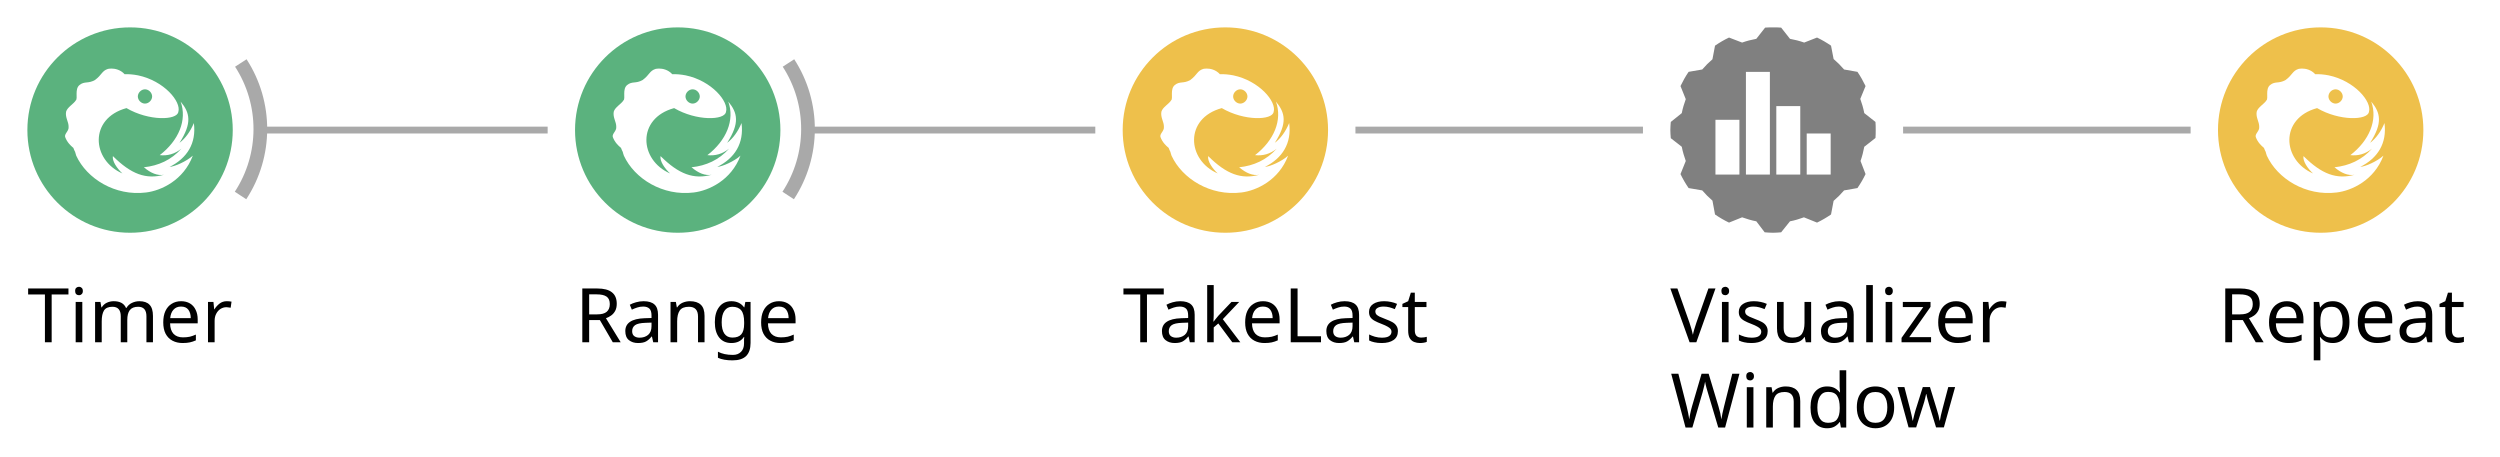
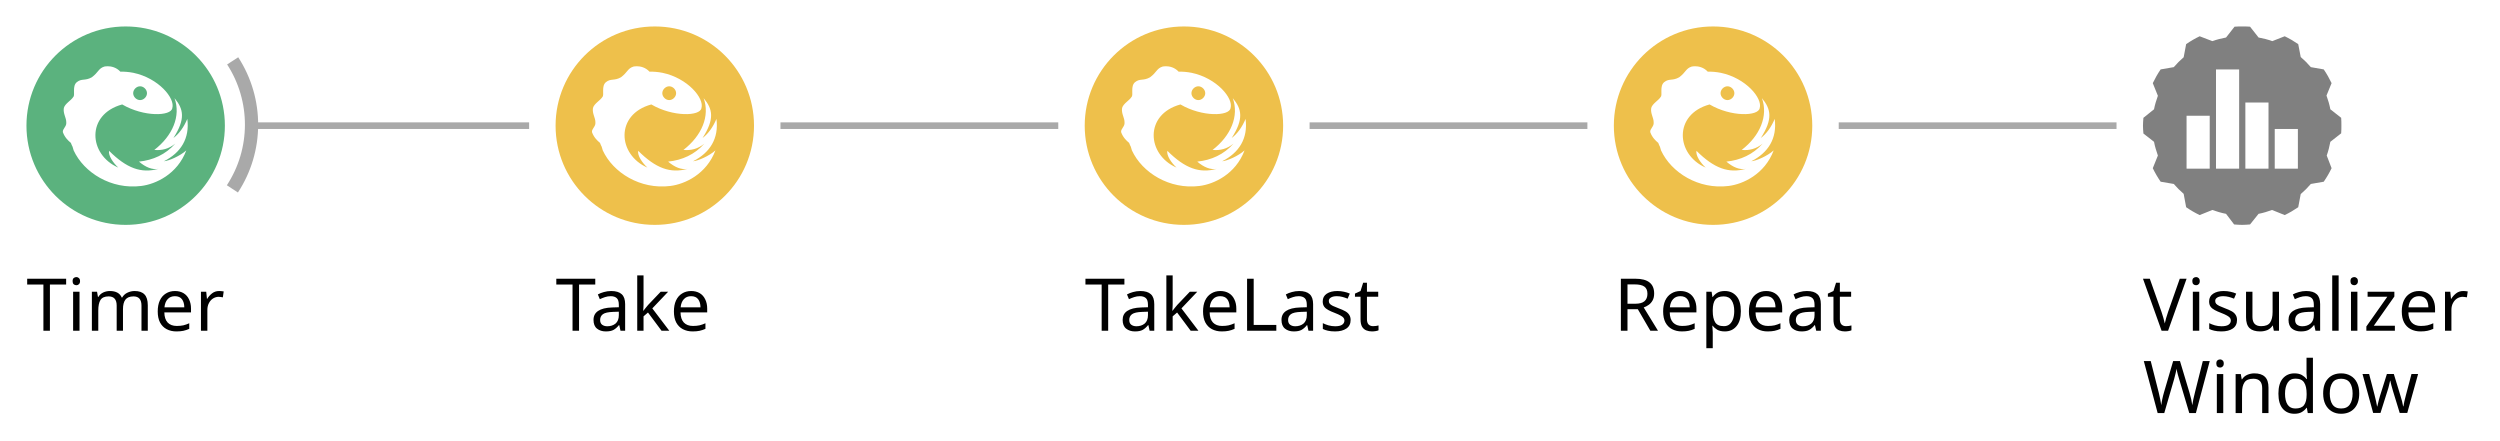
- <svg xmlns="http://www.w3.org/2000/svg" width="365.195" height="66.65" id="SvgGdi_output">
+ <svg xmlns="http://www.w3.org/2000/svg" width="377.979" height="66.65" id="SvgGdi_output">
  <style>text { fill: #000; } @media (prefers-color-scheme: dark) { text { fill: #eee; } }</style>
  <rect id="background" height="100.00%" style="fill:none;" width="100.00%" y="0.00" x="0.00" />
  <g style="shape-rendering:auto;" id="root_group">
    <line y1="19.00" style="stroke:rgb(169,169,169);fill:none;stroke-linecap:butt;stroke-miterlimit:9;opacity:1;stroke-width:1;stroke-linejoin:miter;" id="2" x2="320.00" y2="19.00" x1="278.00" />
    <line y1="19.00" style="stroke:rgb(169,169,169);fill:none;stroke-linecap:butt;stroke-miterlimit:9;opacity:1;stroke-width:1;stroke-linejoin:miter;" id="3" x2="240.00" y2="19.00" x1="198.00" />
    <line y1="19.00" style="stroke:rgb(169,169,169);fill:none;stroke-linecap:butt;stroke-miterlimit:9;opacity:1;stroke-width:1;stroke-linejoin:miter;" id="4" x2="160.00" y2="19.00" x1="118.00" />
    <line y1="19.00" style="stroke:rgb(169,169,169);fill:none;stroke-linecap:butt;stroke-miterlimit:9;opacity:1;stroke-width:1;stroke-linejoin:miter;" id="5" x2="80.00" y2="19.00" x1="38.00" />
-     <ellipse id="38" cy="15.00" cx="15.00" transform="matrix(1.00 0.00 0.00 1.00 324.00 4.00 ) " rx="15.00" ry="15.00" style="stroke:none;opacity:1;fill:rgb(238,192,75);" />
-     <path d="M 12.246 6.014 12.246 6.02 C 12.058 6.02 11.895 6.04 11.767 6.066 10.869 6.353 10.896 6.934 9.877 7.686 8.863 8.264 8.353 7.82 7.615 8.42 6.878 9.016 7.393 10.383 7.084 10.648 6.777 11.18 5.826 11.655 5.652 12.326 5.509 13.185 6.042 13.797 6.021 14.533 6.083 15.146 5.411 15.495 5.508 15.992 5.797 16.804 6.354 17.292 6.617 17.518 6.663 17.55 6.7 17.599 6.715 17.602 6.791 17.792 6.859 17.986 6.955 18.166 6.95 18.14 6.949 18.114 6.943 18.088 6.998 18.305 7.055 18.524 7.133 18.738 8.683 22.099 12.814 24.686 17.342 24.117 19.541 23.848 22.824 22.332 24.166 18.738 23.22 19.587 21.532 20.324 20.777 20.381 23.33 19.105 24.707 16.937 24.32 13.975 23.792 15.233 23.093 16.201 22.221 16.865 24.075 13.976 23.757 12.481 22.385 10.84 23.366 13.539 22.097 16.534 19.332 18.664 20.452 18.785 21.517 18.516 22.502 17.713 21.013 19.374 19.15 20.208 17.014 20.436 18.034 21.303 19.018 21.695 19.959 21.527 17.345 22.249 15.155 21.454 12.49 18.801 12.351 19.515 13.105 20.628 13.883 21.338 9.373 19.383 8.976 13.296 14.469 11.793 14.472 11.793 14.475 11.794 14.478 11.793 17.75 13.707 21.865 13.581 22.051 12.344 22.509 10.861 19.965 7.805 16.162 7.008 15.462 6.871 14.792 6.817 14.154 6.836 14.167 6.836 14.179 6.836 14.191 6.826 13.584 6.177 12.81 6.012 12.246 6.014 z M 17.178 9.047 C 17.724 9.047 18.223 9.544 18.223 10.09 18.223 10.636 17.724 11.133 17.178 11.133 16.632 11.133 16.135 10.636 16.135 10.09 16.135 9.544 16.632 9.047 17.178 9.047 z " style="stroke:none;fill-rule:evenodd;opacity:1;fill:rgb(255,255,255);" transform="matrix(1.00 0.00 0.00 1.00 324.00 4.00 ) " id="41" />
-     <text id="42" transform="matrix(1.00 0.00 0.00 1.00 0.00 0.00 ) " x="324.00px" y="39.00px" style="stroke:none;clip-path:url(#44_text_clipper);font-family:Microsoft Sans Serif;font-size:8.25pt;opacity:1;">
-       <tspan dy="8.25pt" id="46">Repeat</tspan>
+     <path transform="matrix(1.00 0.00 0.00 1.00 324.00 4.00 ) " id="38" d="M 15 0 C 15.401 0 15.794 0 16.187 0.033 L 17.476 1.671 C 18.195 1.804 18.878 1.977 19.552 2.218 L 21.429 1.483 C 22.14 1.823 22.829 2.227 23.473 2.67 L 23.849 4.621 C 24.395 5.087 24.913 5.605 25.379 6.151 L 27.33 6.494 C 27.773 7.138 28.177 7.861 28.517 8.571 L 27.746 10.448 C 27.987 11.122 28.196 11.805 28.329 12.523 L 29.967 13.813 C 29.998 14.206 30 14.599 30 15 30 15.392 29.997 15.769 29.967 16.154 L 28.329 17.44 C 28.198 18.146 28.017 18.852 27.782 19.516 L 28.517 21.429 C 28.176 22.143 27.775 22.826 27.33 23.473 L 25.379 23.813 C 24.913 24.358 24.395 24.877 23.849 25.342 L 23.473 27.33 C 22.828 27.774 22.14 28.177 21.429 28.517 L 19.516 27.746 C 18.851 27.982 18.184 28.198 17.476 28.329 L 16.187 29.934 C 15.793 29.965 15.401 30 15 30 14.599 30 14.173 29.966 13.78 29.934 L 12.56 28.329 C 11.862 28.2 11.141 27.977 10.484 27.746 L 8.571 28.517 C 7.856 28.176 7.174 27.776 6.527 27.33 L 6.151 25.306 C 5.617 24.848 5.114 24.348 4.658 23.813 L 2.67 23.473 C 2.225 22.826 1.824 22.143 1.483 21.429 L 2.254 19.516 C 2.023 18.859 1.8 18.138 1.671 17.44 L 0.066 16.187 C 0.035 15.794 -9.272993E-05 15.401 -9.272993E-05 15 -9.272993E-05 14.599 0.035 14.206 0.066 13.813 L 1.671 12.524 C 1.802 11.816 2.019 11.149 2.254 10.484 L 1.483 8.571 C 1.823 7.861 2.227 7.138 2.67 6.494 L 4.658 6.151 C 5.114 5.616 5.617 5.116 6.151 4.658 L 6.527 2.67 C 7.174 2.225 7.857 1.824 8.571 1.483 L 10.484 2.218 C 11.148 1.983 11.854 1.802 12.56 1.671 L 13.846 0.033 C 14.231 0.003 14.608 -0 15 -0 z " style="stroke:none;fill-rule:evenodd;opacity:1;fill:rgb(128,128,128);" />
+     <rect id="45" height="8.00" style="stroke:none;opacity:1;fill:rgb(255,255,255);" transform="matrix(1.00 0.00 0.00 1.00 324.00 4.00 ) " width="3.50" y="13.50" x="6.59" />
+     <rect id="46" height="15.00" style="stroke:none;opacity:1;fill:rgb(255,255,255);" transform="matrix(1.00 0.00 0.00 1.00 324.00 4.00 ) " width="3.50" y="6.50" x="11.04" />
+     <rect id="47" height="10.00" style="stroke:none;opacity:1;fill:rgb(255,255,255);" transform="matrix(1.00 0.00 0.00 1.00 324.00 4.00 ) " width="3.50" y="11.50" x="15.48" />
+     <rect id="48" height="6.00" style="stroke:none;opacity:1;fill:rgb(255,255,255);" transform="matrix(1.00 0.00 0.00 1.00 324.00 4.00 ) " width="3.50" y="15.50" x="19.92" />
+     <text id="49" transform="matrix(1.00 0.00 0.00 1.00 0.00 0.00 ) " x="324.00px" y="39.00px" style="stroke:none;clip-path:url(#51_text_clipper);font-family:Microsoft Sans Serif;font-size:8.25pt;opacity:1;">
+       <tspan dy="8.25pt" id="53">Visualizer</tspan>
    </text>
-     <path transform="matrix(1.00 0.00 0.00 1.00 244.00 4.00 ) " id="50" d="M 15 0 C 15.401 0 15.794 0 16.187 0.033 L 17.476 1.671 C 18.195 1.804 18.878 1.977 19.552 2.218 L 21.429 1.483 C 22.14 1.823 22.829 2.227 23.473 2.67 L 23.849 4.621 C 24.395 5.087 24.913 5.605 25.379 6.151 L 27.33 6.494 C 27.773 7.138 28.177 7.861 28.517 8.571 L 27.746 10.448 C 27.987 11.122 28.196 11.805 28.329 12.523 L 29.967 13.813 C 29.998 14.206 30 14.599 30 15 30 15.392 29.997 15.769 29.967 16.154 L 28.329 17.44 C 28.198 18.146 28.017 18.852 27.782 19.516 L 28.517 21.429 C 28.176 22.143 27.775 22.826 27.33 23.473 L 25.379 23.813 C 24.913 24.358 24.395 24.877 23.849 25.342 L 23.473 27.33 C 22.828 27.774 22.14 28.177 21.429 28.517 L 19.516 27.746 C 18.851 27.982 18.184 28.198 17.476 28.329 L 16.187 29.934 C 15.793 29.965 15.401 30 15 30 14.599 30 14.173 29.966 13.78 29.934 L 12.56 28.329 C 11.862 28.2 11.141 27.977 10.484 27.746 L 8.571 28.517 C 7.856 28.176 7.174 27.776 6.527 27.33 L 6.151 25.306 C 5.617 24.848 5.114 24.348 4.658 23.813 L 2.67 23.473 C 2.225 22.826 1.824 22.143 1.483 21.429 L 2.254 19.516 C 2.023 18.859 1.8 18.138 1.671 17.44 L 0.066 16.187 C 0.035 15.794 -9.272993E-05 15.401 -9.272993E-05 15 -9.272993E-05 14.599 0.035 14.206 0.066 13.813 L 1.671 12.524 C 1.802 11.816 2.019 11.149 2.254 10.484 L 1.483 8.571 C 1.823 7.861 2.227 7.138 2.67 6.494 L 4.658 6.151 C 5.114 5.616 5.617 5.116 6.151 4.658 L 6.527 2.67 C 7.174 2.225 7.857 1.824 8.571 1.483 L 10.484 2.218 C 11.148 1.983 11.854 1.802 12.56 1.671 L 13.846 0.033 C 14.231 0.003 14.608 -0 15 -0 z " style="stroke:none;fill-rule:evenodd;opacity:1;fill:rgb(128,128,128);" />
-     <rect id="57" height="8.00" style="stroke:none;opacity:1;fill:rgb(255,255,255);" transform="matrix(1.00 0.00 0.00 1.00 244.00 4.00 ) " width="3.50" y="13.50" x="6.59" />
-     <rect id="58" height="15.00" style="stroke:none;opacity:1;fill:rgb(255,255,255);" transform="matrix(1.00 0.00 0.00 1.00 244.00 4.00 ) " width="3.50" y="6.50" x="11.04" />
-     <rect id="59" height="10.00" style="stroke:none;opacity:1;fill:rgb(255,255,255);" transform="matrix(1.00 0.00 0.00 1.00 244.00 4.00 ) " width="3.50" y="11.50" x="15.48" />
-     <rect id="60" height="6.00" style="stroke:none;opacity:1;fill:rgb(255,255,255);" transform="matrix(1.00 0.00 0.00 1.00 244.00 4.00 ) " width="3.50" y="15.50" x="19.92" />
-     <text id="61" transform="matrix(1.00 0.00 0.00 1.00 0.00 0.00 ) " x="244.00px" y="39.00px" style="stroke:none;clip-path:url(#63_text_clipper);font-family:Microsoft Sans Serif;font-size:8.25pt;opacity:1;">
-       <tspan dy="8.25pt" id="65">Visualizer</tspan>
+     <text id="55" transform="matrix(1.00 0.00 0.00 1.00 0.00 0.00 ) " x="324.00px" y="51.45px" style="stroke:none;clip-path:url(#57_text_clipper);font-family:Microsoft Sans Serif;font-size:8.25pt;opacity:1;">
+       <tspan dy="8.25pt" id="59">Window</tspan>
    </text>
-     <text id="67" transform="matrix(1.00 0.00 0.00 1.00 0.00 0.00 ) " x="244.00px" y="51.45px" style="stroke:none;clip-path:url(#69_text_clipper);font-family:Microsoft Sans Serif;font-size:8.25pt;opacity:1;">
-       <tspan dy="8.25pt" id="71">Window</tspan>
+     <ellipse id="63" cy="15.00" cx="15.00" transform="matrix(1.00 0.00 0.00 1.00 244.00 4.00 ) " rx="15.00" ry="15.00" style="stroke:none;opacity:1;fill:rgb(238,192,75);" />
+     <path d="M 12.246 6.014 12.246 6.02 C 12.058 6.02 11.895 6.04 11.767 6.066 10.869 6.353 10.896 6.934 9.877 7.686 8.863 8.264 8.353 7.82 7.615 8.42 6.878 9.016 7.393 10.383 7.084 10.648 6.777 11.18 5.826 11.655 5.652 12.326 5.509 13.185 6.042 13.797 6.021 14.533 6.083 15.146 5.411 15.495 5.508 15.992 5.797 16.804 6.354 17.292 6.617 17.518 6.663 17.55 6.7 17.599 6.715 17.602 6.791 17.792 6.859 17.986 6.955 18.166 6.95 18.14 6.949 18.114 6.943 18.088 6.998 18.305 7.055 18.524 7.133 18.738 8.683 22.099 12.814 24.686 17.342 24.117 19.541 23.848 22.824 22.332 24.166 18.738 23.22 19.587 21.532 20.324 20.777 20.381 23.33 19.105 24.707 16.937 24.32 13.975 23.792 15.233 23.093 16.201 22.221 16.865 24.075 13.976 23.757 12.481 22.385 10.84 23.366 13.539 22.097 16.534 19.332 18.664 20.452 18.785 21.517 18.516 22.502 17.713 21.013 19.374 19.15 20.208 17.014 20.436 18.034 21.303 19.018 21.695 19.959 21.527 17.345 22.249 15.155 21.454 12.49 18.801 12.351 19.515 13.105 20.628 13.883 21.338 9.373 19.383 8.976 13.296 14.469 11.793 14.472 11.793 14.475 11.794 14.478 11.793 17.75 13.707 21.865 13.581 22.051 12.344 22.509 10.861 19.965 7.805 16.162 7.008 15.462 6.871 14.792 6.817 14.154 6.836 14.167 6.836 14.179 6.836 14.191 6.826 13.584 6.177 12.81 6.012 12.246 6.014 z M 17.178 9.047 C 17.724 9.047 18.223 9.544 18.223 10.09 18.223 10.636 17.724 11.133 17.178 11.133 16.632 11.133 16.135 10.636 16.135 10.09 16.135 9.544 16.632 9.047 17.178 9.047 z " style="stroke:none;fill-rule:evenodd;opacity:1;fill:rgb(255,255,255);" transform="matrix(1.00 0.00 0.00 1.00 244.00 4.00 ) " id="66" />
+     <text id="67" transform="matrix(1.00 0.00 0.00 1.00 0.00 0.00 ) " x="244.00px" y="39.00px" style="stroke:none;clip-path:url(#69_text_clipper);font-family:Microsoft Sans Serif;font-size:8.25pt;opacity:1;">
+       <tspan dy="8.25pt" id="71">Repeat</tspan>
    </text>
    <ellipse id="73" cy="15.00" cx="15.00" transform="matrix(1.00 0.00 0.00 1.00 164.00 4.00 ) " rx="15.00" ry="15.00" style="stroke:none;opacity:1;fill:rgb(238,192,75);" />
    <path d="M 12.246 6.014 12.246 6.02 C 12.058 6.02 11.895 6.04 11.767 6.066 10.869 6.353 10.896 6.934 9.877 7.686 8.863 8.264 8.353 7.82 7.615 8.42 6.878 9.016 7.393 10.383 7.084 10.648 6.777 11.18 5.826 11.655 5.652 12.326 5.509 13.185 6.042 13.797 6.021 14.533 6.083 15.146 5.411 15.495 5.508 15.992 5.797 16.804 6.354 17.292 6.617 17.518 6.663 17.55 6.7 17.599 6.715 17.602 6.791 17.792 6.859 17.986 6.955 18.166 6.95 18.14 6.949 18.114 6.943 18.088 6.998 18.305 7.055 18.524 7.133 18.738 8.683 22.099 12.814 24.686 17.342 24.117 19.541 23.848 22.824 22.332 24.166 18.738 23.22 19.587 21.532 20.324 20.777 20.381 23.33 19.105 24.707 16.937 24.32 13.975 23.792 15.233 23.093 16.201 22.221 16.865 24.075 13.976 23.757 12.481 22.385 10.84 23.366 13.539 22.097 16.534 19.332 18.664 20.452 18.785 21.517 18.516 22.502 17.713 21.013 19.374 19.15 20.208 17.014 20.436 18.034 21.303 19.018 21.695 19.959 21.527 17.345 22.249 15.155 21.454 12.49 18.801 12.351 19.515 13.105 20.628 13.883 21.338 9.373 19.383 8.976 13.296 14.469 11.793 14.472 11.793 14.475 11.794 14.478 11.793 17.75 13.707 21.865 13.581 22.051 12.344 22.509 10.861 19.965 7.805 16.162 7.008 15.462 6.871 14.792 6.817 14.154 6.836 14.167 6.836 14.179 6.836 14.191 6.826 13.584 6.177 12.81 6.012 12.246 6.014 z M 17.178 9.047 C 17.724 9.047 18.223 9.544 18.223 10.09 18.223 10.636 17.724 11.133 17.178 11.133 16.632 11.133 16.135 10.636 16.135 10.09 16.135 9.544 16.632 9.047 17.178 9.047 z " style="stroke:none;fill-rule:evenodd;opacity:1;fill:rgb(255,255,255);" transform="matrix(1.00 0.00 0.00 1.00 164.00 4.00 ) " id="74" />
    <text id="75" transform="matrix(1.00 0.00 0.00 1.00 0.00 0.00 ) " x="164.00px" y="39.00px" style="stroke:none;clip-path:url(#77_text_clipper);font-family:Microsoft Sans Serif;font-size:8.25pt;opacity:1;">
      <tspan dy="8.25pt" id="79">TakeLast</tspan>
    </text>
-     <path d="M 31.179 5.2 C 34.998 11.092 34.981 18.682 31.136 24.557 " style="stroke:rgb(169,169,169);fill:none;stroke-linecap:butt;stroke-miterlimit:9;opacity:1;stroke-width:2;stroke-linejoin:miter;" transform="matrix(1.00 0.00 0.00 1.00 84.00 4.00 ) " id="84" />
-     <ellipse id="85" cy="15.00" cx="15.00" transform="matrix(1.00 0.00 0.00 1.00 84.00 4.00 ) " rx="15.00" ry="15.00" style="stroke:none;opacity:1;fill:rgb(91,178,126);" />
-     <path d="M 12.246 6.014 12.246 6.02 C 12.058 6.02 11.895 6.04 11.767 6.066 10.869 6.353 10.896 6.934 9.877 7.686 8.863 8.264 8.353 7.82 7.615 8.42 6.878 9.016 7.393 10.383 7.084 10.648 6.777 11.18 5.826 11.655 5.652 12.326 5.509 13.185 6.042 13.797 6.021 14.533 6.083 15.146 5.411 15.495 5.508 15.992 5.797 16.804 6.354 17.292 6.617 17.518 6.663 17.55 6.7 17.599 6.715 17.602 6.791 17.792 6.859 17.986 6.955 18.166 6.95 18.14 6.949 18.114 6.943 18.088 6.998 18.305 7.055 18.524 7.133 18.738 8.683 22.099 12.814 24.686 17.342 24.117 19.541 23.848 22.824 22.332 24.166 18.738 23.22 19.587 21.532 20.324 20.777 20.381 23.33 19.105 24.707 16.937 24.32 13.975 23.792 15.233 23.093 16.201 22.221 16.865 24.075 13.976 23.757 12.481 22.385 10.84 23.366 13.539 22.097 16.534 19.332 18.664 20.452 18.785 21.517 18.516 22.502 17.713 21.013 19.374 19.15 20.208 17.014 20.436 18.034 21.303 19.018 21.695 19.959 21.527 17.345 22.249 15.155 21.454 12.49 18.801 12.351 19.515 13.105 20.628 13.883 21.338 9.373 19.383 8.976 13.296 14.469 11.793 14.472 11.793 14.475 11.794 14.478 11.793 17.75 13.707 21.865 13.581 22.051 12.344 22.509 10.861 19.965 7.805 16.162 7.008 15.462 6.871 14.792 6.817 14.154 6.836 14.167 6.836 14.179 6.836 14.191 6.826 13.584 6.177 12.81 6.012 12.246 6.014 z M 17.178 9.047 C 17.724 9.047 18.223 9.544 18.223 10.09 18.223 10.636 17.724 11.133 17.178 11.133 16.632 11.133 16.135 10.636 16.135 10.09 16.135 9.544 16.632 9.047 17.178 9.047 z " style="stroke:none;fill-rule:evenodd;opacity:1;fill:rgb(255,255,255);" transform="matrix(1.00 0.00 0.00 1.00 84.00 4.00 ) " id="86" />
-     <text id="87" transform="matrix(1.00 0.00 0.00 1.00 0.00 0.00 ) " x="84.00px" y="39.00px" style="stroke:none;clip-path:url(#89_text_clipper);font-family:Microsoft Sans Serif;font-size:8.25pt;opacity:1;">
-       <tspan dy="8.25pt" id="91">Range</tspan>
+     <ellipse id="81" cy="15.00" cx="15.00" transform="matrix(1.00 0.00 0.00 1.00 84.00 4.00 ) " rx="15.00" ry="15.00" style="stroke:none;opacity:1;fill:rgb(238,192,75);" />
+     <path d="M 12.246 6.014 12.246 6.02 C 12.058 6.02 11.895 6.04 11.767 6.066 10.869 6.353 10.896 6.934 9.877 7.686 8.863 8.264 8.353 7.82 7.615 8.42 6.878 9.016 7.393 10.383 7.084 10.648 6.777 11.18 5.826 11.655 5.652 12.326 5.509 13.185 6.042 13.797 6.021 14.533 6.083 15.146 5.411 15.495 5.508 15.992 5.797 16.804 6.354 17.292 6.617 17.518 6.663 17.55 6.7 17.599 6.715 17.602 6.791 17.792 6.859 17.986 6.955 18.166 6.95 18.14 6.949 18.114 6.943 18.088 6.998 18.305 7.055 18.524 7.133 18.738 8.683 22.099 12.814 24.686 17.342 24.117 19.541 23.848 22.824 22.332 24.166 18.738 23.22 19.587 21.532 20.324 20.777 20.381 23.33 19.105 24.707 16.937 24.32 13.975 23.792 15.233 23.093 16.201 22.221 16.865 24.075 13.976 23.757 12.481 22.385 10.84 23.366 13.539 22.097 16.534 19.332 18.664 20.452 18.785 21.517 18.516 22.502 17.713 21.013 19.374 19.15 20.208 17.014 20.436 18.034 21.303 19.018 21.695 19.959 21.527 17.345 22.249 15.155 21.454 12.49 18.801 12.351 19.515 13.105 20.628 13.883 21.338 9.373 19.383 8.976 13.296 14.469 11.793 14.472 11.793 14.475 11.794 14.478 11.793 17.75 13.707 21.865 13.581 22.051 12.344 22.509 10.861 19.965 7.805 16.162 7.008 15.462 6.871 14.792 6.817 14.154 6.836 14.167 6.836 14.179 6.836 14.191 6.826 13.584 6.177 12.81 6.012 12.246 6.014 z M 17.178 9.047 C 17.724 9.047 18.223 9.544 18.223 10.09 18.223 10.636 17.724 11.133 17.178 11.133 16.632 11.133 16.135 10.636 16.135 10.09 16.135 9.544 16.632 9.047 17.178 9.047 z " style="stroke:none;fill-rule:evenodd;opacity:1;fill:rgb(255,255,255);" transform="matrix(1.00 0.00 0.00 1.00 84.00 4.00 ) " id="82" />
+     <text id="83" transform="matrix(1.00 0.00 0.00 1.00 0.00 0.00 ) " x="84.00px" y="39.00px" style="stroke:none;clip-path:url(#85_text_clipper);font-family:Microsoft Sans Serif;font-size:8.25pt;opacity:1;">
+       <tspan dy="8.25pt" id="87">Take</tspan>
    </text>
-     <path d="M 31.179 5.2 C 34.998 11.092 34.981 18.682 31.136 24.557 " style="stroke:rgb(169,169,169);fill:none;stroke-linecap:butt;stroke-miterlimit:9;opacity:1;stroke-width:2;stroke-linejoin:miter;" transform="matrix(1.00 0.00 0.00 1.00 4.00 4.00 ) " id="93" />
-     <ellipse id="94" cy="15.00" cx="15.00" transform="matrix(1.00 0.00 0.00 1.00 4.00 4.00 ) " rx="15.00" ry="15.00" style="stroke:none;opacity:1;fill:rgb(91,178,126);" />
-     <path d="M 12.246 6.014 12.246 6.02 C 12.058 6.02 11.895 6.04 11.767 6.066 10.869 6.353 10.896 6.934 9.877 7.686 8.863 8.264 8.353 7.82 7.615 8.42 6.878 9.016 7.393 10.383 7.084 10.648 6.777 11.18 5.826 11.655 5.652 12.326 5.509 13.185 6.042 13.797 6.021 14.533 6.083 15.146 5.411 15.495 5.508 15.992 5.797 16.804 6.354 17.292 6.617 17.518 6.663 17.55 6.7 17.599 6.715 17.602 6.791 17.792 6.859 17.986 6.955 18.166 6.95 18.14 6.949 18.114 6.943 18.088 6.998 18.305 7.055 18.524 7.133 18.738 8.683 22.099 12.814 24.686 17.342 24.117 19.541 23.848 22.824 22.332 24.166 18.738 23.22 19.587 21.532 20.324 20.777 20.381 23.33 19.105 24.707 16.937 24.32 13.975 23.792 15.233 23.093 16.201 22.221 16.865 24.075 13.976 23.757 12.481 22.385 10.84 23.366 13.539 22.097 16.534 19.332 18.664 20.452 18.785 21.517 18.516 22.502 17.713 21.013 19.374 19.15 20.208 17.014 20.436 18.034 21.303 19.018 21.695 19.959 21.527 17.345 22.249 15.155 21.454 12.49 18.801 12.351 19.515 13.105 20.628 13.883 21.338 9.373 19.383 8.976 13.296 14.469 11.793 14.472 11.793 14.475 11.794 14.478 11.793 17.75 13.707 21.865 13.581 22.051 12.344 22.509 10.861 19.965 7.805 16.162 7.008 15.462 6.871 14.792 6.817 14.154 6.836 14.167 6.836 14.179 6.836 14.191 6.826 13.584 6.177 12.81 6.012 12.246 6.014 z M 17.178 9.047 C 17.724 9.047 18.223 9.544 18.223 10.09 18.223 10.636 17.724 11.133 17.178 11.133 16.632 11.133 16.135 10.636 16.135 10.09 16.135 9.544 16.632 9.047 17.178 9.047 z " style="stroke:none;fill-rule:evenodd;opacity:1;fill:rgb(255,255,255);" transform="matrix(1.00 0.00 0.00 1.00 4.00 4.00 ) " id="95" />
-     <text id="96" transform="matrix(1.00 0.00 0.00 1.00 0.00 0.00 ) " x="4.00px" y="39.00px" style="stroke:none;clip-path:url(#98_text_clipper);font-family:Microsoft Sans Serif;font-size:8.25pt;opacity:1;">
-       <tspan dy="8.25pt" id="100">Timer</tspan>
+     <path transform="matrix(1.00 0.00 0.00 1.00 4.00 4.00 ) " id="92" d="M 31.179 5.2 C 34.998 11.092 34.981 18.682 31.136 24.557 " style="stroke:rgb(169,169,169);fill:none;stroke-linecap:butt;stroke-miterlimit:9;opacity:1;stroke-width:2;stroke-linejoin:miter;" />
+     <ellipse id="93" cy="15.00" cx="15.00" transform="matrix(1.00 0.00 0.00 1.00 4.00 4.00 ) " rx="15.00" ry="15.00" style="stroke:none;opacity:1;fill:rgb(91,178,126);" />
+     <path d="M 12.246 6.014 12.246 6.02 C 12.058 6.02 11.895 6.04 11.767 6.066 10.869 6.353 10.896 6.934 9.877 7.686 8.863 8.264 8.353 7.82 7.615 8.42 6.878 9.016 7.393 10.383 7.084 10.648 6.777 11.18 5.826 11.655 5.652 12.326 5.509 13.185 6.042 13.797 6.021 14.533 6.083 15.146 5.411 15.495 5.508 15.992 5.797 16.804 6.354 17.292 6.617 17.518 6.663 17.55 6.7 17.599 6.715 17.602 6.791 17.792 6.859 17.986 6.955 18.166 6.95 18.14 6.949 18.114 6.943 18.088 6.998 18.305 7.055 18.524 7.133 18.738 8.683 22.099 12.814 24.686 17.342 24.117 19.541 23.848 22.824 22.332 24.166 18.738 23.22 19.587 21.532 20.324 20.777 20.381 23.33 19.105 24.707 16.937 24.32 13.975 23.792 15.233 23.093 16.201 22.221 16.865 24.075 13.976 23.757 12.481 22.385 10.84 23.366 13.539 22.097 16.534 19.332 18.664 20.452 18.785 21.517 18.516 22.502 17.713 21.013 19.374 19.15 20.208 17.014 20.436 18.034 21.303 19.018 21.695 19.959 21.527 17.345 22.249 15.155 21.454 12.49 18.801 12.351 19.515 13.105 20.628 13.883 21.338 9.373 19.383 8.976 13.296 14.469 11.793 14.472 11.793 14.475 11.794 14.478 11.793 17.75 13.707 21.865 13.581 22.051 12.344 22.509 10.861 19.965 7.805 16.162 7.008 15.462 6.871 14.792 6.817 14.154 6.836 14.167 6.836 14.179 6.836 14.191 6.826 13.584 6.177 12.81 6.012 12.246 6.014 z M 17.178 9.047 C 17.724 9.047 18.223 9.544 18.223 10.09 18.223 10.636 17.724 11.133 17.178 11.133 16.632 11.133 16.135 10.636 16.135 10.09 16.135 9.544 16.632 9.047 17.178 9.047 z " style="stroke:none;fill-rule:evenodd;opacity:1;fill:rgb(255,255,255);" transform="matrix(1.00 0.00 0.00 1.00 4.00 4.00 ) " id="94" />
+     <text id="95" transform="matrix(1.00 0.00 0.00 1.00 0.00 0.00 ) " x="4.00px" y="39.00px" style="stroke:none;clip-path:url(#97_text_clipper);font-family:Microsoft Sans Serif;font-size:8.25pt;opacity:1;">
+       <tspan dy="8.25pt" id="99">Timer</tspan>
    </text>
  </g>
  <defs id="clips_hatches_and_gradients">
-     <clipPath id="44_text_clipper">
-       <rect x="324.00" y="39.00" width="40.20" height="13.83" id="45" />
+     <clipPath id="51_text_clipper">
+       <rect x="324.00" y="39.00" width="52.98" height="27.65" id="52" />
    </clipPath>
-     <clipPath id="63_text_clipper">
-       <rect x="244.00" y="39.00" width="52.98" height="27.65" id="64" />
+     <clipPath id="57_text_clipper">
+       <rect x="324.00" y="51.45" width="52.98" height="27.65" id="58" />
    </clipPath>
    <clipPath id="69_text_clipper">
-       <rect x="244.00" y="51.45" width="52.98" height="27.65" id="70" />
+       <rect x="244.00" y="39.00" width="40.20" height="13.83" id="70" />
    </clipPath>
    <clipPath id="77_text_clipper">
      <rect x="164.00" y="39.00" width="50.27" height="13.83" id="78" />
    </clipPath>
-     <clipPath id="89_text_clipper">
-       <rect x="84.00" y="39.00" width="37.05" height="13.83" id="90" />
+     <clipPath id="85_text_clipper">
+       <rect x="84.00" y="39.00" width="28.86" height="13.83" id="86" />
    </clipPath>
-     <clipPath id="98_text_clipper">
-       <rect x="4.00" y="39.00" width="32.68" height="13.83" id="99" />
+     <clipPath id="97_text_clipper">
+       <rect x="4.00" y="39.00" width="32.68" height="13.83" id="98" />
    </clipPath>
  </defs>
</svg>
